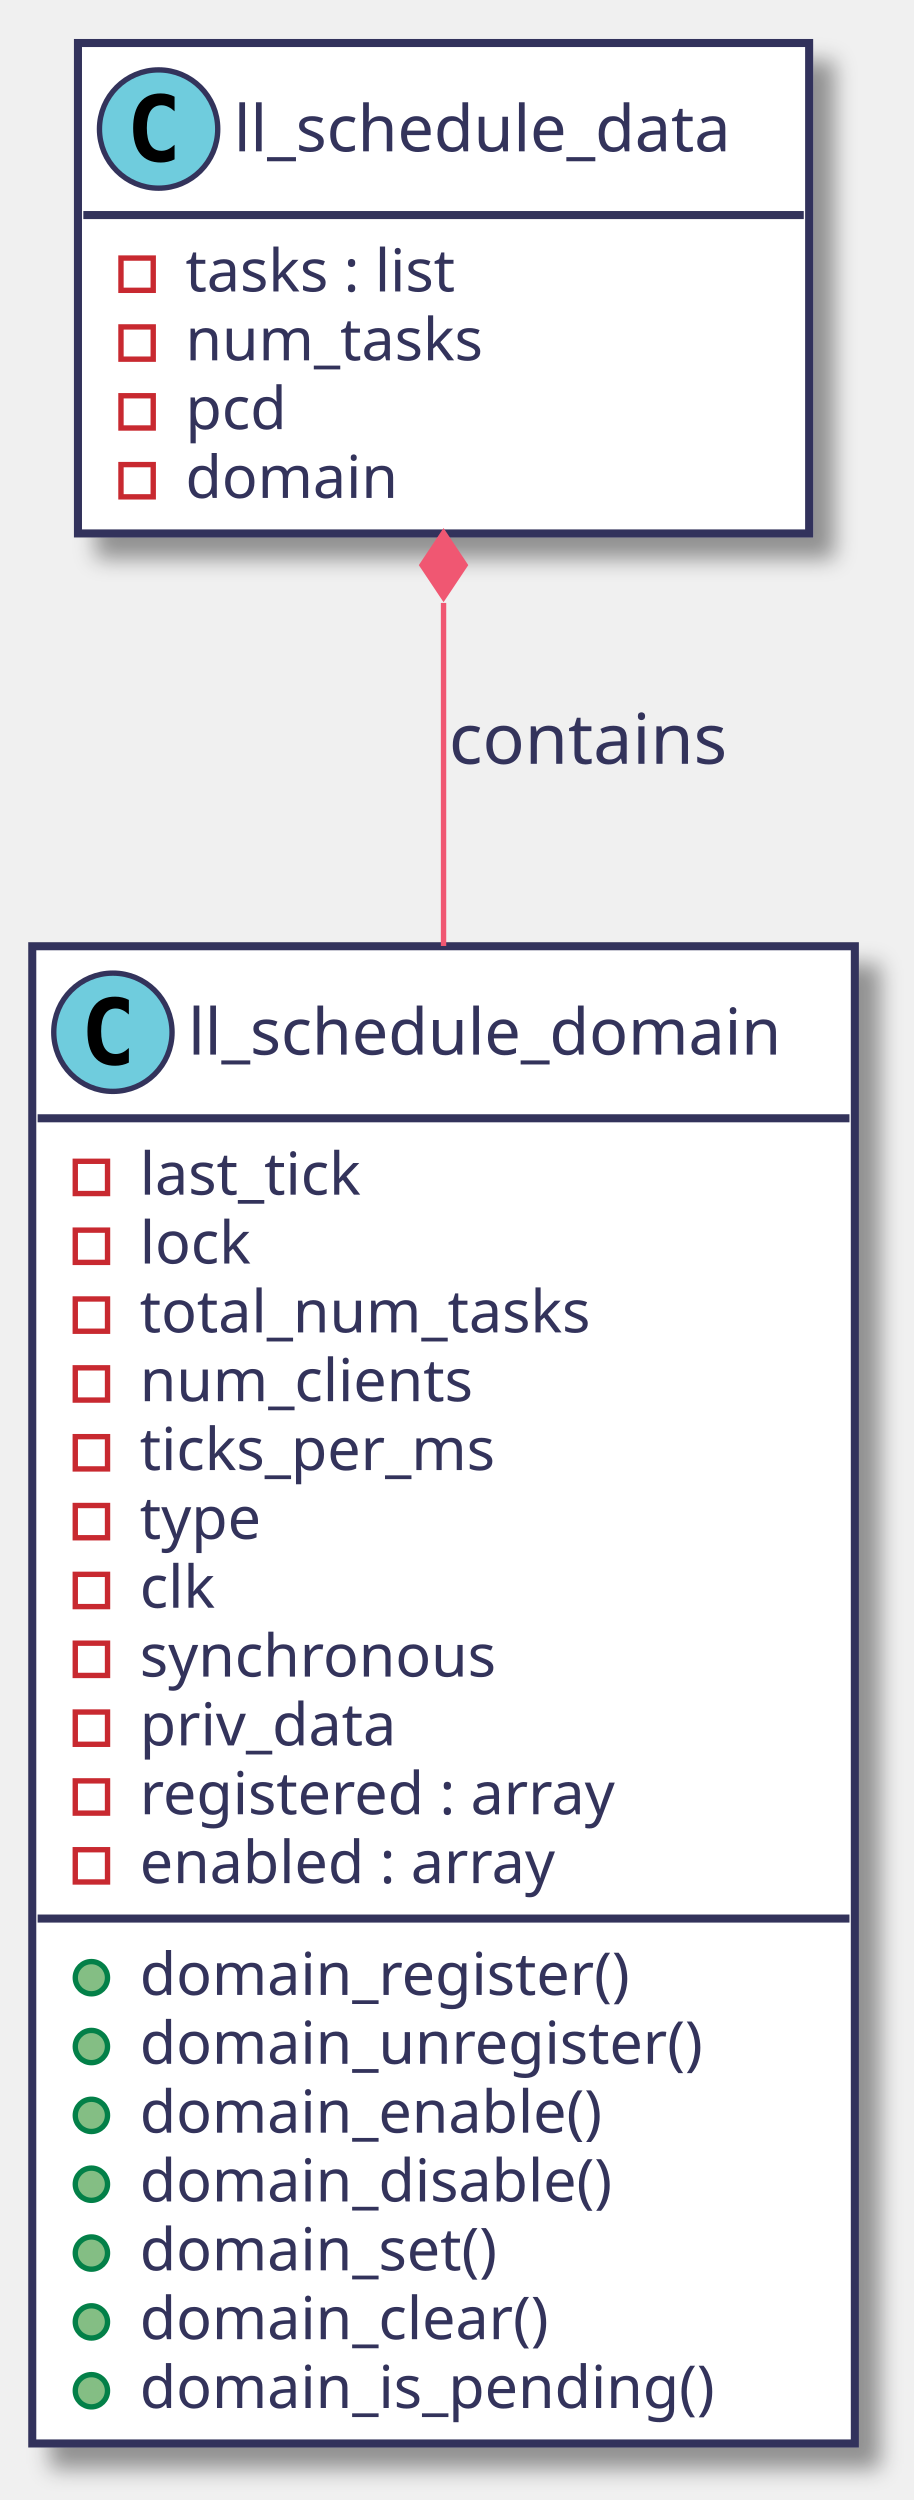
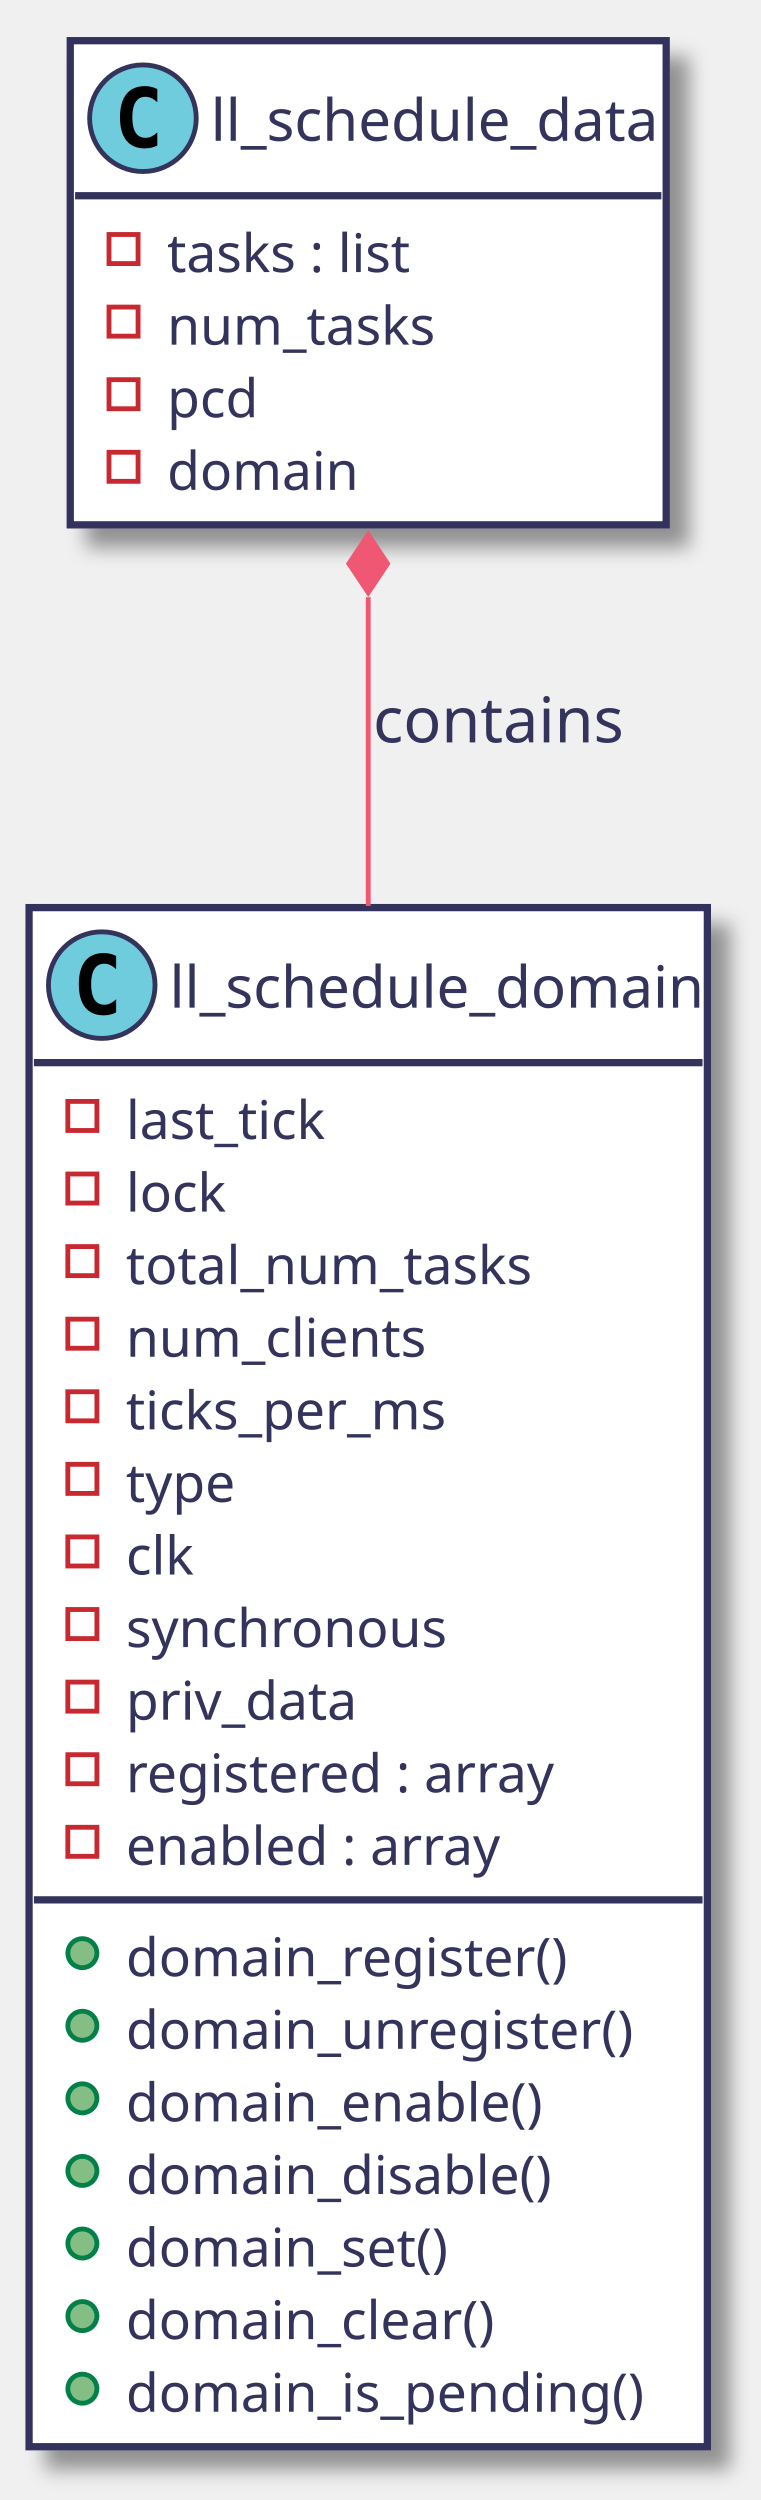
- <svg xmlns="http://www.w3.org/2000/svg" contentScriptType="application/ecmascript" contentStyleType="text/css" height="465px" preserveAspectRatio="none" style="width:170px;height:465px;" version="1.1" viewBox="0 0 170 465" width="170px" zoomAndPan="magnify">
+ <svg xmlns="http://www.w3.org/2000/svg" contentScriptType="application/ecmascript" contentStyleType="text/css" height="516px" preserveAspectRatio="none" style="width:157px;height:516px;" version="1.1" viewBox="0 0 157 516" width="157px" zoomAndPan="magnify">
  <defs>
    <filter height="300%" id="fe3nux466k05o" width="300%" x="-1" y="-1">
      <feGaussianBlur result="blurOut" stdDeviation="2.0" />
      <feColorMatrix in="blurOut" result="blurOut2" type="matrix" values="0 0 0 0 0 0 0 0 0 0 0 0 0 0 0 0 0 0 .4 0" />
      <feOffset dx="4.0" dy="4.0" in="blurOut2" result="blurOut3" />
      <feBlend in="SourceGraphic" in2="blurOut3" mode="normal" />
    </filter>
  </defs>
  <g>
-     <rect fill="#FFFFFF" filter="url(#fe3nux466k05o)" height="91.219" id="lsd" style="stroke: #33335B; stroke-width: 1.5;" width="136" x="14.5" y="8" />
-     <ellipse cx="29.5" cy="24" fill="#6FCCDD" rx="11" ry="11" style="stroke: #33335B; stroke-width: 1.0;" />
-     <path d="M32.469,29.641 Q31.891,29.938 31.25,30.078 Q30.609,30.234 29.906,30.234 Q27.406,30.234 26.078,28.594 Q24.766,26.938 24.766,23.812 Q24.766,20.688 26.078,19.031 Q27.406,17.375 29.906,17.375 Q30.609,17.375 31.25,17.531 Q31.906,17.688 32.469,17.984 L32.469,20.703 Q31.844,20.125 31.25,19.859 Q30.656,19.578 30.031,19.578 Q28.688,19.578 28,20.656 Q27.312,21.719 27.312,23.812 Q27.312,25.906 28,26.984 Q28.688,28.047 30.031,28.047 Q30.656,28.047 31.25,27.781 Q31.844,27.5 32.469,26.922 L32.469,29.641 Z " />
-     <text fill="#33335B" font-family="sans-serif" font-size="12" lengthAdjust="spacingAndGlyphs" textLength="104" x="43.5" y="28.154">ll_schedule_data</text>
-     <line style="stroke: #33335B; stroke-width: 1.5;" x1="15.5" x2="149.5" y1="40" y2="40" />
-     <rect fill="none" height="6" style="stroke: #C82930; stroke-width: 1.0;" width="6" x="22.5" y="48" />
-     <text fill="#33335B" font-family="sans-serif" font-size="11" lengthAdjust="spacingAndGlyphs" textLength="60" x="34.5" y="54.21">tasks : list</text>
-     <rect fill="none" height="6" style="stroke: #C82930; stroke-width: 1.0;" width="6" x="22.5" y="60.805" />
-     <text fill="#33335B" font-family="sans-serif" font-size="11" lengthAdjust="spacingAndGlyphs" textLength="62" x="34.5" y="67.015">num_tasks</text>
-     <rect fill="none" height="6" style="stroke: #C82930; stroke-width: 1.0;" width="6" x="22.5" y="73.609" />
-     <text fill="#33335B" font-family="sans-serif" font-size="11" lengthAdjust="spacingAndGlyphs" textLength="20" x="34.5" y="79.82">pcd</text>
-     <rect fill="none" height="6" style="stroke: #C82930; stroke-width: 1.0;" width="6" x="22.5" y="86.414" />
-     <text fill="#33335B" font-family="sans-serif" font-size="11" lengthAdjust="spacingAndGlyphs" textLength="42" x="34.5" y="92.624">domain</text>
-     <rect fill="#FFFFFF" filter="url(#fe3nux466k05o)" height="278.484" id="lsdom" style="stroke: #33335B; stroke-width: 1.5;" width="153" x="6" y="176" />
-     <ellipse cx="21" cy="192" fill="#6FCCDD" rx="11" ry="11" style="stroke: #33335B; stroke-width: 1.0;" />
-     <path d="M23.969,197.641 Q23.391,197.938 22.75,198.078 Q22.109,198.234 21.406,198.234 Q18.906,198.234 17.578,196.594 Q16.266,194.938 16.266,191.812 Q16.266,188.688 17.578,187.031 Q18.906,185.375 21.406,185.375 Q22.109,185.375 22.75,185.531 Q23.406,185.688 23.969,185.984 L23.969,188.703 Q23.344,188.125 22.75,187.859 Q22.156,187.578 21.531,187.578 Q20.188,187.578 19.5,188.656 Q18.812,189.719 18.812,191.812 Q18.812,193.906 19.5,194.984 Q20.188,196.047 21.531,196.047 Q22.156,196.047 22.75,195.781 Q23.344,195.5 23.969,194.922 L23.969,197.641 Z " />
-     <text fill="#33335B" font-family="sans-serif" font-size="12" lengthAdjust="spacingAndGlyphs" textLength="121" x="35" y="196.154">ll_schedule_domain</text>
-     <line style="stroke: #33335B; stroke-width: 1.5;" x1="7" x2="158" y1="208" y2="208" />
-     <rect fill="none" height="6" style="stroke: #C82930; stroke-width: 1.0;" width="6" x="14" y="216" />
-     <text fill="#33335B" font-family="sans-serif" font-size="11" lengthAdjust="spacingAndGlyphs" textLength="46" x="26" y="222.21">last_tick</text>
-     <rect fill="none" height="6" style="stroke: #C82930; stroke-width: 1.0;" width="6" x="14" y="228.805" />
-     <text fill="#33335B" font-family="sans-serif" font-size="11" lengthAdjust="spacingAndGlyphs" textLength="22" x="26" y="235.015">lock</text>
-     <rect fill="none" height="6" style="stroke: #C82930; stroke-width: 1.0;" width="6" x="14" y="241.609" />
-     <text fill="#33335B" font-family="sans-serif" font-size="11" lengthAdjust="spacingAndGlyphs" textLength="93" x="26" y="247.82">total_num_tasks</text>
-     <rect fill="none" height="6" style="stroke: #C82930; stroke-width: 1.0;" width="6" x="14" y="254.414" />
-     <text fill="#33335B" font-family="sans-serif" font-size="11" lengthAdjust="spacingAndGlyphs" textLength="68" x="26" y="260.625">num_clients</text>
-     <rect fill="none" height="6" style="stroke: #C82930; stroke-width: 1.0;" width="6" x="14" y="267.219" />
-     <text fill="#33335B" font-family="sans-serif" font-size="11" lengthAdjust="spacingAndGlyphs" textLength="75" x="26" y="273.429">ticks_per_ms</text>
-     <rect fill="none" height="6" style="stroke: #C82930; stroke-width: 1.0;" width="6" x="14" y="280.023" />
-     <text fill="#33335B" font-family="sans-serif" font-size="11" lengthAdjust="spacingAndGlyphs" textLength="24" x="26" y="286.234">type</text>
-     <rect fill="none" height="6" style="stroke: #C82930; stroke-width: 1.0;" width="6" x="14" y="292.828" />
-     <text fill="#33335B" font-family="sans-serif" font-size="11" lengthAdjust="spacingAndGlyphs" textLength="15" x="26" y="299.039">clk</text>
-     <rect fill="none" height="6" style="stroke: #C82930; stroke-width: 1.0;" width="6" x="14" y="305.633" />
-     <text fill="#33335B" font-family="sans-serif" font-size="11" lengthAdjust="spacingAndGlyphs" textLength="73" x="26" y="311.843">synchronous</text>
-     <rect fill="none" height="6" style="stroke: #C82930; stroke-width: 1.0;" width="6" x="14" y="318.438" />
-     <text fill="#33335B" font-family="sans-serif" font-size="11" lengthAdjust="spacingAndGlyphs" textLength="52" x="26" y="324.648">priv_data</text>
-     <rect fill="none" height="6" style="stroke: #C82930; stroke-width: 1.0;" width="6" x="14" y="331.242" />
-     <text fill="#33335B" font-family="sans-serif" font-size="11" lengthAdjust="spacingAndGlyphs" textLength="101" x="26" y="337.453">registered : array</text>
-     <rect fill="none" height="6" style="stroke: #C82930; stroke-width: 1.0;" width="6" x="14" y="344.047" />
-     <text fill="#33335B" font-family="sans-serif" font-size="11" lengthAdjust="spacingAndGlyphs" textLength="87" x="26" y="350.257">enabled : array</text>
-     <line style="stroke: #33335B; stroke-width: 1.5;" x1="7" x2="158" y1="356.852" y2="356.852" />
-     <ellipse cx="17" cy="367.852" fill="#84BE84" rx="3" ry="3" style="stroke: #038048; stroke-width: 1.0;" />
-     <text fill="#33335B" font-family="sans-serif" font-size="11" lengthAdjust="spacingAndGlyphs" textLength="101" x="26" y="371.062">domain_register()</text>
-     <ellipse cx="17" cy="380.656" fill="#84BE84" rx="3" ry="3" style="stroke: #038048; stroke-width: 1.0;" />
-     <text fill="#33335B" font-family="sans-serif" font-size="11" lengthAdjust="spacingAndGlyphs" textLength="115" x="26" y="383.867">domain_unregister()</text>
-     <ellipse cx="17" cy="393.461" fill="#84BE84" rx="3" ry="3" style="stroke: #038048; stroke-width: 1.0;" />
-     <text fill="#33335B" font-family="sans-serif" font-size="11" lengthAdjust="spacingAndGlyphs" textLength="94" x="26" y="396.671">domain_enable()</text>
-     <ellipse cx="17" cy="406.266" fill="#84BE84" rx="3" ry="3" style="stroke: #038048; stroke-width: 1.0;" />
-     <text fill="#33335B" font-family="sans-serif" font-size="11" lengthAdjust="spacingAndGlyphs" textLength="97" x="26" y="409.476">domain_disable()</text>
-     <ellipse cx="17" cy="419.07" fill="#84BE84" rx="3" ry="3" style="stroke: #038048; stroke-width: 1.0;" />
-     <text fill="#33335B" font-family="sans-serif" font-size="11" lengthAdjust="spacingAndGlyphs" textLength="74" x="26" y="422.281">domain_set()</text>
-     <ellipse cx="17" cy="431.875" fill="#84BE84" rx="3" ry="3" style="stroke: #038048; stroke-width: 1.0;" />
-     <text fill="#33335B" font-family="sans-serif" font-size="11" lengthAdjust="spacingAndGlyphs" textLength="84" x="26" y="435.085">domain_clear()</text>
-     <ellipse cx="17" cy="444.68" fill="#84BE84" rx="3" ry="3" style="stroke: #038048; stroke-width: 1.0;" />
-     <text fill="#33335B" font-family="sans-serif" font-size="11" lengthAdjust="spacingAndGlyphs" textLength="117" x="26" y="447.89">domain_is_pending()</text>
-     <path d="M82.5,112.14 C82.5,131.26 82.5,153.44 82.5,175.95 " fill="none" id="lsd&lt;-lsdom" style="stroke: #F05772; stroke-width: 1.0;" />
-     <polygon fill="#F05772" points="82.5,99.11,78.5,105.11,82.5,111.11,86.5,105.11,82.5,99.11" style="stroke: #F05772; stroke-width: 1.0;" />
-     <text fill="#33335B" font-family="sans-serif" font-size="13" lengthAdjust="spacingAndGlyphs" textLength="54" x="83.5" y="142.067">contains</text>
+     <rect fill="#FFFFFF" filter="url(#fe3nux466k05o)" height="99.928" id="lsd" style="stroke: #33335B; stroke-width: 1.5;" width="123" x="14.5" y="8.4" />
+     <ellipse cx="29.5" cy="24.4" fill="#6FCCDD" rx="11" ry="11" style="stroke: #33335B; stroke-width: 1.0;" />
+     <path d="M32.469,30.041 Q31.891,30.337 31.25,30.478 Q30.609,30.634 29.906,30.634 Q27.406,30.634 26.078,28.994 Q24.766,27.337 24.766,24.212 Q24.766,21.087 26.078,19.431 Q27.406,17.775 29.906,17.775 Q30.609,17.775 31.25,17.931 Q31.906,18.087 32.469,18.384 L32.469,21.103 Q31.844,20.525 31.25,20.259 Q30.656,19.978 30.031,19.978 Q28.688,19.978 28,21.056 Q27.312,22.119 27.312,24.212 Q27.312,26.306 28,27.384 Q28.688,28.447 30.031,28.447 Q30.656,28.447 31.25,28.181 Q31.844,27.9 32.469,27.322 L32.469,30.041 Z " />
+     <text fill="#33335B" font-family="sans-serif" font-size="12" lengthAdjust="spacingAndGlyphs" textLength="91" x="43.5" y="29.056">ll_schedule_data</text>
+     <line style="stroke: #33335B; stroke-width: 1.5;" x1="15.5" x2="136.5" y1="40.4" y2="40.4" />
+     <rect fill="none" height="6" style="stroke: #C82930; stroke-width: 1.0;" width="6" x="22.5" y="48.4" />
+     <text fill="#33335B" font-family="sans-serif" font-size="11" lengthAdjust="spacingAndGlyphs" textLength="50" x="34.5" y="56.159">tasks : list</text>
+     <rect fill="none" height="6" style="stroke: #C82930; stroke-width: 1.0;" width="6" x="22.5" y="63.382" />
+     <text fill="#33335B" font-family="sans-serif" font-size="11" lengthAdjust="spacingAndGlyphs" textLength="55" x="34.5" y="71.141">num_tasks</text>
+     <rect fill="none" height="6" style="stroke: #C82930; stroke-width: 1.0;" width="6" x="22.5" y="78.364" />
+     <text fill="#33335B" font-family="sans-serif" font-size="11" lengthAdjust="spacingAndGlyphs" textLength="19" x="34.5" y="86.123">pcd</text>
+     <rect fill="none" height="6" style="stroke: #C82930; stroke-width: 1.0;" width="6" x="22.5" y="93.346" />
+     <text fill="#33335B" font-family="sans-serif" font-size="11" lengthAdjust="spacingAndGlyphs" textLength="40" x="34.5" y="101.105">domain</text>
+     <rect fill="#FFFFFF" filter="url(#fe3nux466k05o)" height="317.674" id="lsdom" style="stroke: #33335B; stroke-width: 1.5;" width="140" x="6" y="187.33" />
+     <ellipse cx="21" cy="203.33" fill="#6FCCDD" rx="11" ry="11" style="stroke: #33335B; stroke-width: 1.0;" />
+     <path d="M23.969,208.971 Q23.391,209.268 22.75,209.408 Q22.109,209.564 21.406,209.564 Q18.906,209.564 17.578,207.924 Q16.266,206.268 16.266,203.143 Q16.266,200.018 17.578,198.361 Q18.906,196.705 21.406,196.705 Q22.109,196.705 22.75,196.861 Q23.406,197.018 23.969,197.314 L23.969,200.033 Q23.344,199.455 22.75,199.189 Q22.156,198.908 21.531,198.908 Q20.188,198.908 19.5,199.986 Q18.812,201.049 18.812,203.143 Q18.812,205.236 19.5,206.314 Q20.188,207.377 21.531,207.377 Q22.156,207.377 22.75,207.111 Q23.344,206.83 23.969,206.252 L23.969,208.971 Z " />
+     <text fill="#33335B" font-family="sans-serif" font-size="12" lengthAdjust="spacingAndGlyphs" textLength="108" x="35" y="207.986">ll_schedule_domain</text>
+     <line style="stroke: #33335B; stroke-width: 1.5;" x1="7" x2="145" y1="219.33" y2="219.33" />
+     <rect fill="none" height="6" style="stroke: #C82930; stroke-width: 1.0;" width="6" x="14" y="227.33" />
+     <text fill="#33335B" font-family="sans-serif" font-size="11" lengthAdjust="spacingAndGlyphs" textLength="41" x="26" y="235.089">last_tick</text>
+     <rect fill="none" height="6" style="stroke: #C82930; stroke-width: 1.0;" width="6" x="14" y="242.312" />
+     <text fill="#33335B" font-family="sans-serif" font-size="11" lengthAdjust="spacingAndGlyphs" textLength="21" x="26" y="250.071">lock</text>
+     <rect fill="none" height="6" style="stroke: #C82930; stroke-width: 1.0;" width="6" x="14" y="257.294" />
+     <text fill="#33335B" font-family="sans-serif" font-size="11" lengthAdjust="spacingAndGlyphs" textLength="84" x="26" y="265.053">total_num_tasks</text>
+     <rect fill="none" height="6" style="stroke: #C82930; stroke-width: 1.0;" width="6" x="14" y="272.276" />
+     <text fill="#33335B" font-family="sans-serif" font-size="11" lengthAdjust="spacingAndGlyphs" textLength="62" x="26" y="280.035">num_clients</text>
+     <rect fill="none" height="6" style="stroke: #C82930; stroke-width: 1.0;" width="6" x="14" y="287.258" />
+     <text fill="#33335B" font-family="sans-serif" font-size="11" lengthAdjust="spacingAndGlyphs" textLength="66" x="26" y="295.017">ticks_per_ms</text>
+     <rect fill="none" height="6" style="stroke: #C82930; stroke-width: 1.0;" width="6" x="14" y="302.239" />
+     <text fill="#33335B" font-family="sans-serif" font-size="11" lengthAdjust="spacingAndGlyphs" textLength="23" x="26" y="309.998">type</text>
+     <rect fill="none" height="6" style="stroke: #C82930; stroke-width: 1.0;" width="6" x="14" y="317.221" />
+     <text fill="#33335B" font-family="sans-serif" font-size="11" lengthAdjust="spacingAndGlyphs" textLength="14" x="26" y="324.98">clk</text>
+     <rect fill="none" height="6" style="stroke: #C82930; stroke-width: 1.0;" width="6" x="14" y="332.203" />
+     <text fill="#33335B" font-family="sans-serif" font-size="11" lengthAdjust="spacingAndGlyphs" textLength="68" x="26" y="339.962">synchronous</text>
+     <rect fill="none" height="6" style="stroke: #C82930; stroke-width: 1.0;" width="6" x="14" y="347.185" />
+     <text fill="#33335B" font-family="sans-serif" font-size="11" lengthAdjust="spacingAndGlyphs" textLength="49" x="26" y="354.944">priv_data</text>
+     <rect fill="none" height="6" style="stroke: #C82930; stroke-width: 1.0;" width="6" x="14" y="362.167" />
+     <text fill="#33335B" font-family="sans-serif" font-size="11" lengthAdjust="spacingAndGlyphs" textLength="91" x="26" y="369.926">registered : array</text>
+     <rect fill="none" height="6" style="stroke: #C82930; stroke-width: 1.0;" width="6" x="14" y="377.149" />
+     <text fill="#33335B" font-family="sans-serif" font-size="11" lengthAdjust="spacingAndGlyphs" textLength="79" x="26" y="384.908">enabled : array</text>
+     <line style="stroke: #33335B; stroke-width: 1.5;" x1="7" x2="145" y1="392.131" y2="392.131" />
+     <ellipse cx="17" cy="403.131" fill="#84BE84" rx="3" ry="3" style="stroke: #038048; stroke-width: 1.0;" />
+     <text fill="#33335B" font-family="sans-serif" font-size="11" lengthAdjust="spacingAndGlyphs" textLength="92" x="26" y="407.89">domain_register()</text>
+     <ellipse cx="17" cy="418.113" fill="#84BE84" rx="3" ry="3" style="stroke: #038048; stroke-width: 1.0;" />
+     <text fill="#33335B" font-family="sans-serif" font-size="11" lengthAdjust="spacingAndGlyphs" textLength="106" x="26" y="422.872">domain_unregister()</text>
+     <ellipse cx="17" cy="433.094" fill="#84BE84" rx="3" ry="3" style="stroke: #038048; stroke-width: 1.0;" />
+     <text fill="#33335B" font-family="sans-serif" font-size="11" lengthAdjust="spacingAndGlyphs" textLength="86" x="26" y="437.853">domain_enable()</text>
+     <ellipse cx="17" cy="448.076" fill="#84BE84" rx="3" ry="3" style="stroke: #038048; stroke-width: 1.0;" />
+     <text fill="#33335B" font-family="sans-serif" font-size="11" lengthAdjust="spacingAndGlyphs" textLength="88" x="26" y="452.835">domain_disable()</text>
+     <ellipse cx="17" cy="463.058" fill="#84BE84" rx="3" ry="3" style="stroke: #038048; stroke-width: 1.0;" />
+     <text fill="#33335B" font-family="sans-serif" font-size="11" lengthAdjust="spacingAndGlyphs" textLength="66" x="26" y="467.817">domain_set()</text>
+     <ellipse cx="17" cy="478.04" fill="#84BE84" rx="3" ry="3" style="stroke: #038048; stroke-width: 1.0;" />
+     <text fill="#33335B" font-family="sans-serif" font-size="11" lengthAdjust="spacingAndGlyphs" textLength="76" x="26" y="482.799">domain_clear()</text>
+     <ellipse cx="17" cy="493.022" fill="#84BE84" rx="3" ry="3" style="stroke: #038048; stroke-width: 1.0;" />
+     <text fill="#33335B" font-family="sans-serif" font-size="11" lengthAdjust="spacingAndGlyphs" textLength="108" x="26" y="497.781">domain_is_pending()</text>
+     <path d="M76,123.26 C76,142.48 76,164.47 76,186.98 " fill="none" id="lsd&lt;-lsdom" style="stroke: #F05772; stroke-width: 1.0;" />
+     <polygon fill="#F05772" points="76,110.33,72,116.33,76,122.33,80,116.33,76,110.33" style="stroke: #F05772; stroke-width: 1.0;" />
+     <text fill="#33335B" font-family="sans-serif" font-size="13" lengthAdjust="spacingAndGlyphs" textLength="51" x="77" y="153.227">contains</text>
  </g>
</svg>
